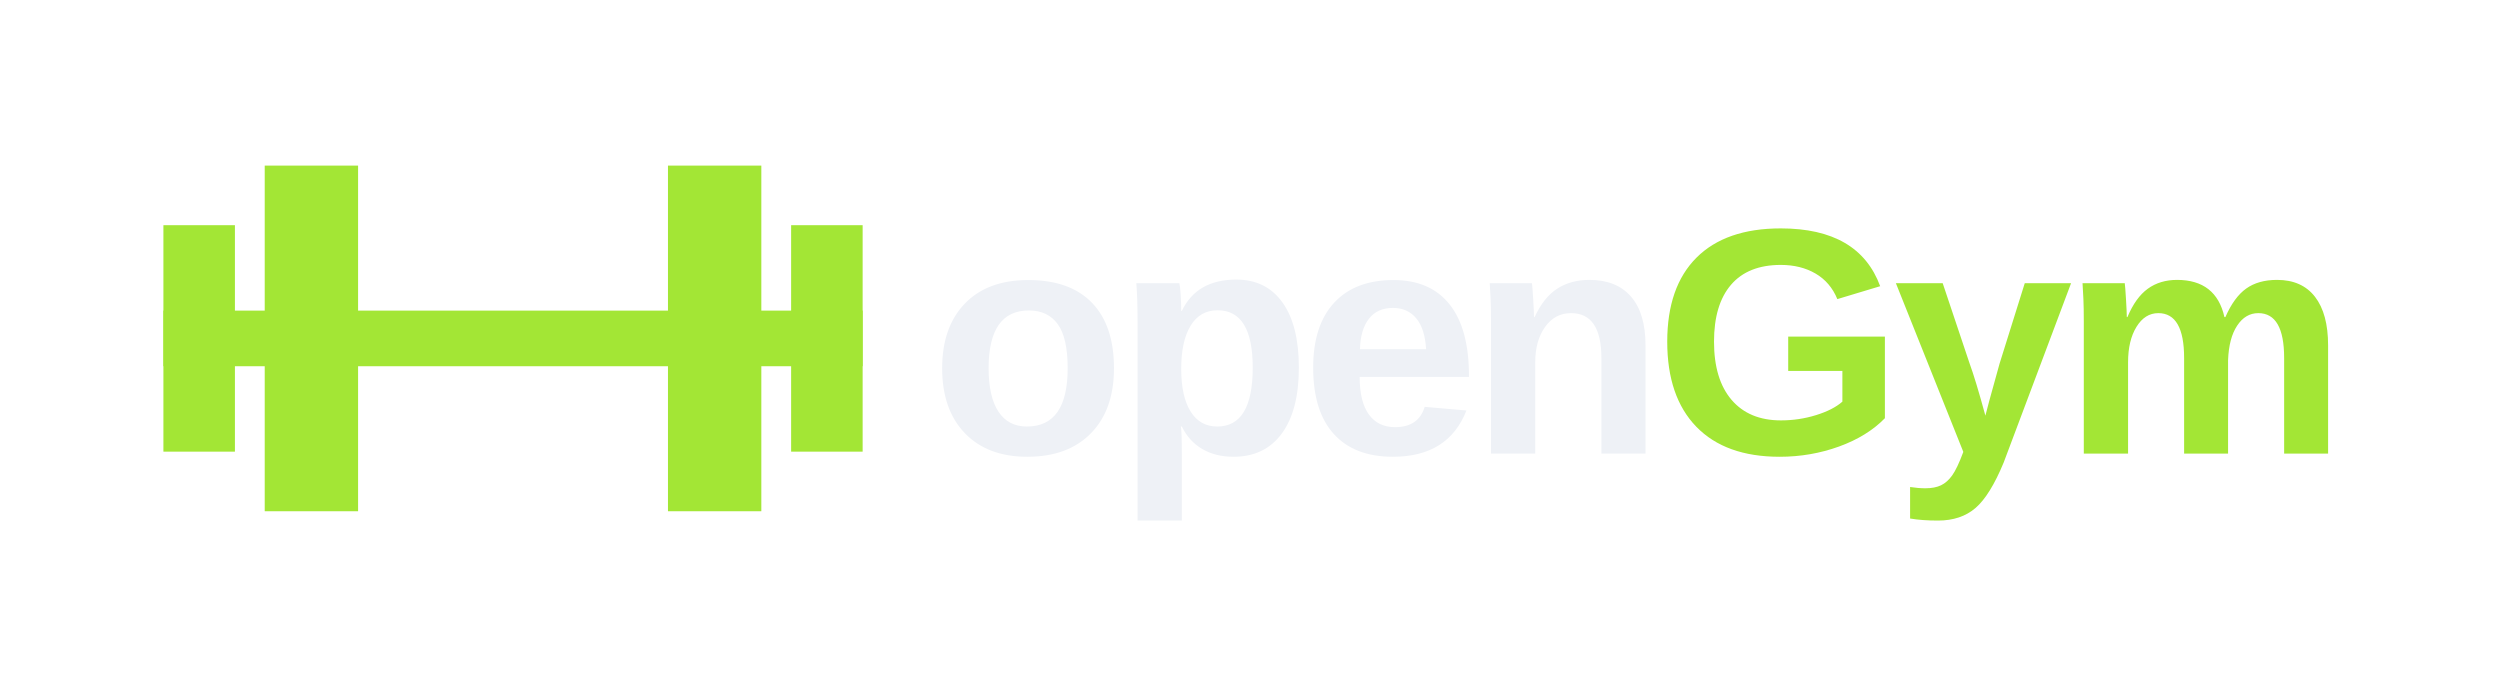
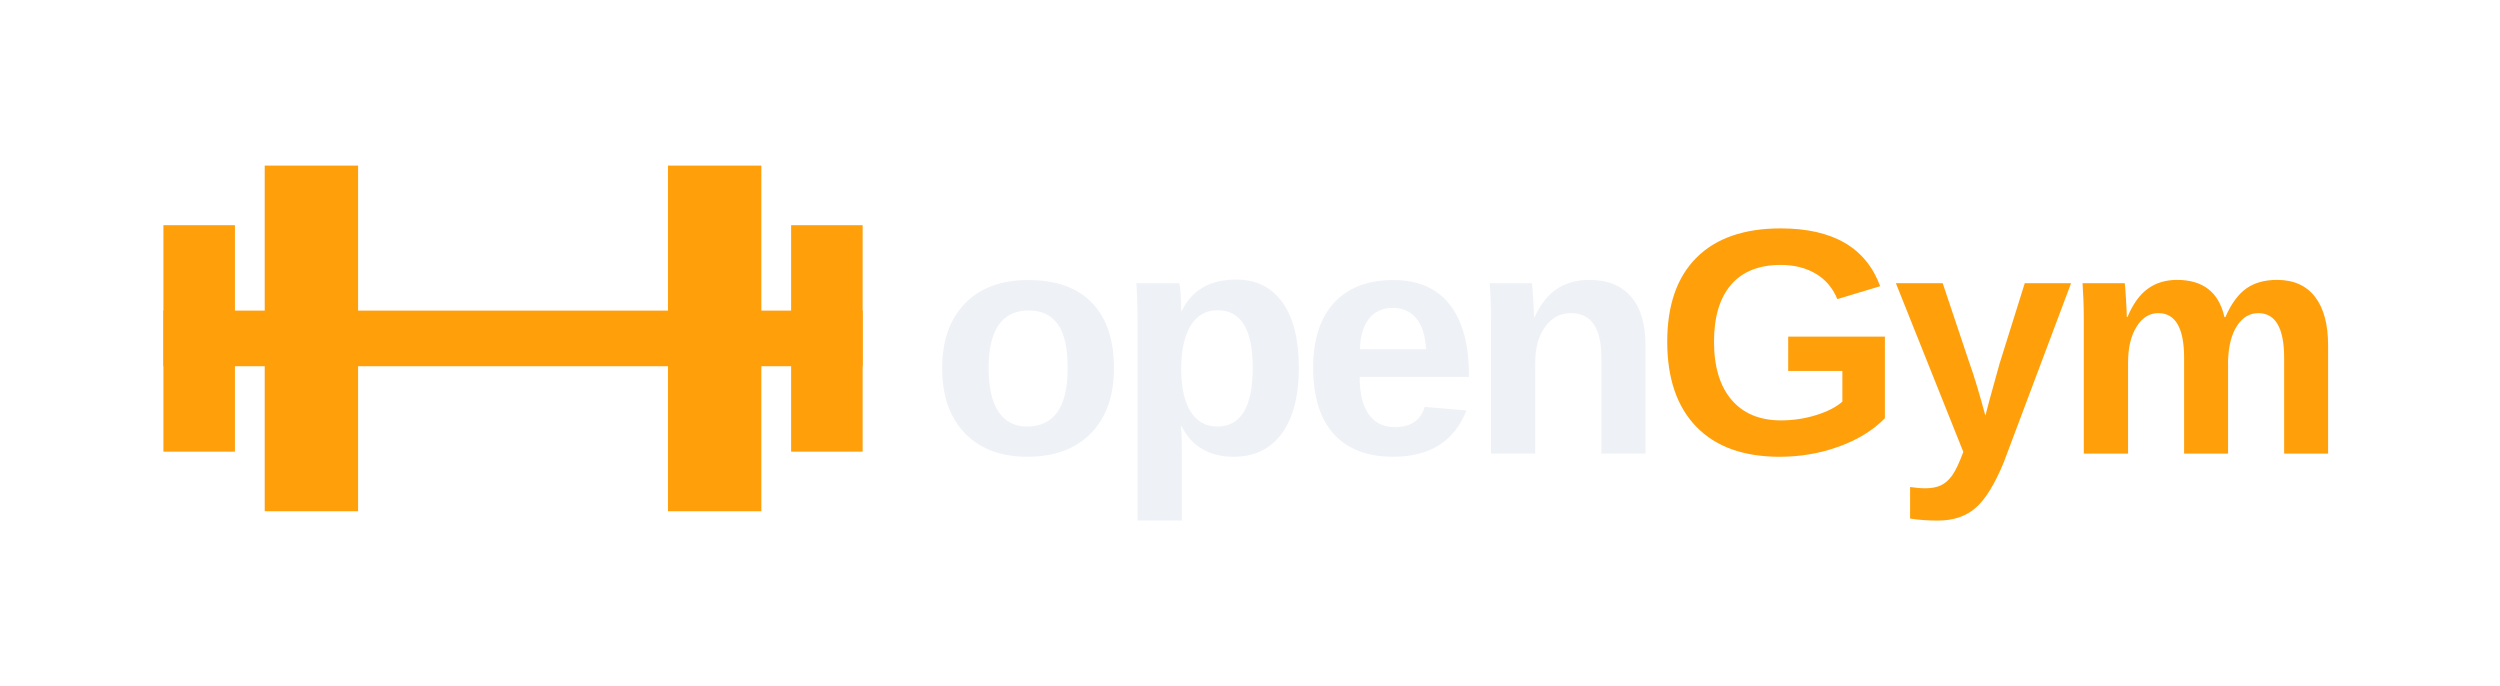
<svg xmlns="http://www.w3.org/2000/svg" width="868" height="238" viewBox="3.265 132.5 868 238" role="img" aria-label="openGym">
-   <g transform="translate(60,250) scale(0.6897) translate(-80,-256)" fill="#a3e635">
+   <g transform="translate(60,250) scale(0.6897) translate(-80,-256)" fill="#ff9f0a">
    <rect x="80" y="242" width="352" height="28" />
    <rect x="80" y="199" width="36" height="114" />
    <rect x="131" y="169" width="47" height="174" />
    <rect x="334" y="169" width="47" height="174" />
    <rect x="396" y="199" width="36" height="114" />
  </g>
  <path fill="#eef1f6" d="M390.04 260.36L390.04 260.36Q390.04 274.74 382.05 282.92Q374.07 291.09 359.96 291.09L359.96 291.09Q346.13 291.09 338.25 282.89Q330.38 274.69 330.38 260.36L330.38 260.36Q330.38 246.09 338.25 237.91Q346.13 229.73 360.29 229.73L360.29 229.73Q374.78 229.73 382.41 237.64Q390.04 245.54 390.04 260.36ZM373.96 260.36L373.96 260.36Q373.96 249.80 370.52 245.05Q367.07 240.29 360.51 240.29L360.51 240.29Q346.51 240.29 346.51 260.36L346.51 260.36Q346.51 270.26 349.93 275.43Q353.34 280.59 359.80 280.59L359.80 280.59Q373.96 280.59 373.96 260.36ZM454.23 260.14L454.23 260.14Q454.23 274.96 448.30 283.03Q442.37 291.09 431.54 291.09L431.54 291.09Q425.30 291.09 420.68 288.39Q416.06 285.68 413.60 280.59L413.60 280.59L413.27 280.59Q413.60 282.23 413.60 290.55L413.60 290.55L413.60 313.24L398.23 313.24L398.23 244.45Q398.23 236.08 397.80 230.83L397.80 230.83L412.73 230.83Q413 231.81 413.19 234.71Q413.38 237.61 413.38 240.45L413.38 240.45L413.60 240.45Q418.80 229.57 432.52 229.57L432.52 229.57Q442.86 229.57 448.55 237.53Q454.23 245.48 454.23 260.14ZM438.21 260.14L438.21 260.14Q438.21 240.23 426.02 240.23L426.02 240.23Q419.89 240.23 416.64 245.59Q413.38 250.95 413.38 260.58L413.38 260.58Q413.38 270.15 416.64 275.37Q419.89 280.59 425.91 280.59L425.91 280.59Q438.21 280.59 438.21 260.14ZM486.88 291.09L486.88 291.09Q473.53 291.09 466.37 283.19Q459.20 275.29 459.20 260.14L459.20 260.14Q459.20 245.48 466.48 237.61Q473.75 229.73 487.09 229.73L487.09 229.73Q499.84 229.73 506.56 238.18Q513.29 246.63 513.29 262.93L513.29 262.93L513.29 263.37L475.34 263.37Q475.34 272.01 478.54 276.41Q481.73 280.81 487.64 280.81L487.64 280.81Q495.79 280.81 497.92 273.76L497.92 273.76L512.41 275.02Q506.13 291.09 486.88 291.09ZM486.88 239.41L486.88 239.41Q481.46 239.41 478.54 243.19Q475.61 246.96 475.45 253.74L475.45 253.74L498.41 253.74Q497.98 246.58 494.97 243.00Q491.96 239.41 486.88 239.41ZM574.59 290L559.27 290L559.27 256.80Q559.27 241.22 548.72 241.22L548.72 241.22Q543.14 241.22 539.72 246.00Q536.30 250.79 536.30 258.28L536.30 258.28L536.30 290L520.94 290L520.94 244.06Q520.94 239.30 520.80 236.27Q520.66 233.23 520.50 230.83L520.50 230.83L535.16 230.83Q535.32 231.87 535.59 236.38Q535.87 240.89 535.87 242.59L535.87 242.59L536.09 242.59Q539.20 235.80 543.91 232.74Q548.61 229.68 555.12 229.68L555.12 229.68Q564.52 229.68 569.55 235.48Q574.59 241.27 574.59 252.43L574.59 252.43L574.59 290Z" />
-   <path fill="#a3e635" d="M621.61 278.46L621.61 278.46Q627.90 278.46 633.80 276.63Q639.71 274.80 642.94 271.95L642.94 271.95L642.94 261.29L624.13 261.29L624.13 249.37L657.70 249.37L657.70 277.70Q651.58 283.98 641.76 287.54Q631.95 291.09 621.17 291.09L621.17 291.09Q602.36 291.09 592.24 280.68Q582.13 270.26 582.13 251.12L582.13 251.12Q582.13 232.09 592.30 221.94Q602.47 211.80 621.55 211.80L621.55 211.80Q648.68 211.80 656.06 231.87L656.06 231.87L641.19 236.35Q638.78 230.50 633.64 227.49Q628.50 224.48 621.55 224.48L621.55 224.48Q610.18 224.48 604.27 231.38Q598.37 238.27 598.37 251.12L598.37 251.12Q598.37 264.19 604.46 271.32Q610.56 278.46 621.61 278.46ZM676.13 313.24L676.13 313.24Q670.60 313.24 666.45 312.53L666.45 312.53L666.45 301.59Q669.34 302.03 671.75 302.03L671.75 302.03Q675.03 302.03 677.19 300.99Q679.35 299.95 681.07 297.55Q682.80 295.14 684.93 289.40L684.93 289.40L661.52 230.83L677.77 230.83L687.06 258.55Q689.25 264.52 692.59 276.82L692.59 276.82L693.95 271.63L697.51 258.77L706.26 230.83L722.34 230.83L698.93 293.12Q694.23 304.49 689.17 308.87Q684.11 313.24 676.13 313.24ZM776.85 290L761.59 290L761.59 256.80Q761.59 241.22 752.63 241.22L752.63 241.22Q747.98 241.22 745.05 245.98Q742.13 250.73 742.13 258.28L742.13 258.28L742.13 290L726.76 290L726.76 244.06Q726.76 239.30 726.62 236.27Q726.48 233.23 726.32 230.83L726.32 230.83L740.98 230.83Q741.14 231.87 741.41 236.38Q741.69 240.89 741.69 242.59L741.69 242.59L741.91 242.59Q744.75 235.80 748.99 232.74Q753.23 229.68 759.13 229.68L759.13 229.68Q772.70 229.68 775.59 242.59L775.59 242.59L775.92 242.59Q778.93 235.70 783.14 232.69Q787.35 229.68 793.86 229.68L793.86 229.68Q802.50 229.68 807.04 235.56Q811.58 241.44 811.58 252.43L811.58 252.43L811.58 290L796.32 290L796.32 256.80Q796.32 241.22 787.35 241.22L787.35 241.22Q782.87 241.22 780.00 245.57Q777.13 249.91 776.85 257.57L776.85 257.57L776.85 290Z" />
+   <path fill="#ff9f0a" d="M621.61 278.46L621.61 278.46Q627.90 278.46 633.80 276.63Q639.71 274.80 642.94 271.95L642.94 271.95L642.94 261.29L624.13 261.29L624.13 249.37L657.70 249.37L657.70 277.70Q651.58 283.98 641.76 287.54Q631.95 291.09 621.17 291.09L621.17 291.09Q602.36 291.09 592.24 280.68Q582.13 270.26 582.13 251.12L582.13 251.12Q582.13 232.09 592.30 221.94Q602.47 211.80 621.55 211.80L621.55 211.80Q648.68 211.80 656.06 231.87L656.06 231.87L641.19 236.35Q638.78 230.50 633.64 227.49Q628.50 224.48 621.55 224.48L621.55 224.48Q610.18 224.48 604.27 231.38Q598.37 238.27 598.37 251.12L598.37 251.12Q598.37 264.19 604.46 271.32Q610.56 278.46 621.61 278.46ZM676.13 313.24L676.13 313.24Q670.60 313.24 666.45 312.53L666.45 312.53L666.45 301.59Q669.34 302.03 671.75 302.03L671.75 302.03Q675.03 302.03 677.19 300.99Q679.35 299.95 681.07 297.55Q682.80 295.14 684.93 289.40L684.93 289.40L661.52 230.83L677.77 230.83L687.06 258.55Q689.25 264.52 692.59 276.82L692.59 276.82L693.95 271.63L697.51 258.77L706.26 230.83L722.34 230.83L698.93 293.12Q694.23 304.49 689.17 308.87Q684.11 313.24 676.13 313.24ZM776.85 290L761.59 290L761.59 256.80Q761.59 241.22 752.63 241.22L752.63 241.22Q747.98 241.22 745.05 245.98Q742.13 250.73 742.13 258.28L742.13 258.28L742.13 290L726.76 290L726.76 244.06Q726.76 239.30 726.62 236.27Q726.48 233.23 726.32 230.83L726.32 230.83L740.98 230.83Q741.14 231.87 741.41 236.38Q741.69 240.89 741.69 242.59L741.69 242.59L741.91 242.59Q744.75 235.80 748.99 232.74Q753.23 229.68 759.13 229.68L759.13 229.68Q772.70 229.68 775.59 242.59L775.59 242.59L775.92 242.59Q778.93 235.70 783.14 232.69Q787.35 229.68 793.86 229.68L793.86 229.68Q802.50 229.68 807.04 235.56Q811.58 241.44 811.58 252.43L811.58 252.43L811.58 290L796.32 290L796.32 256.80Q796.32 241.22 787.35 241.22L787.35 241.22Q782.87 241.22 780.00 245.57Q777.13 249.91 776.85 257.57L776.85 257.57L776.85 290Z" />
</svg>
